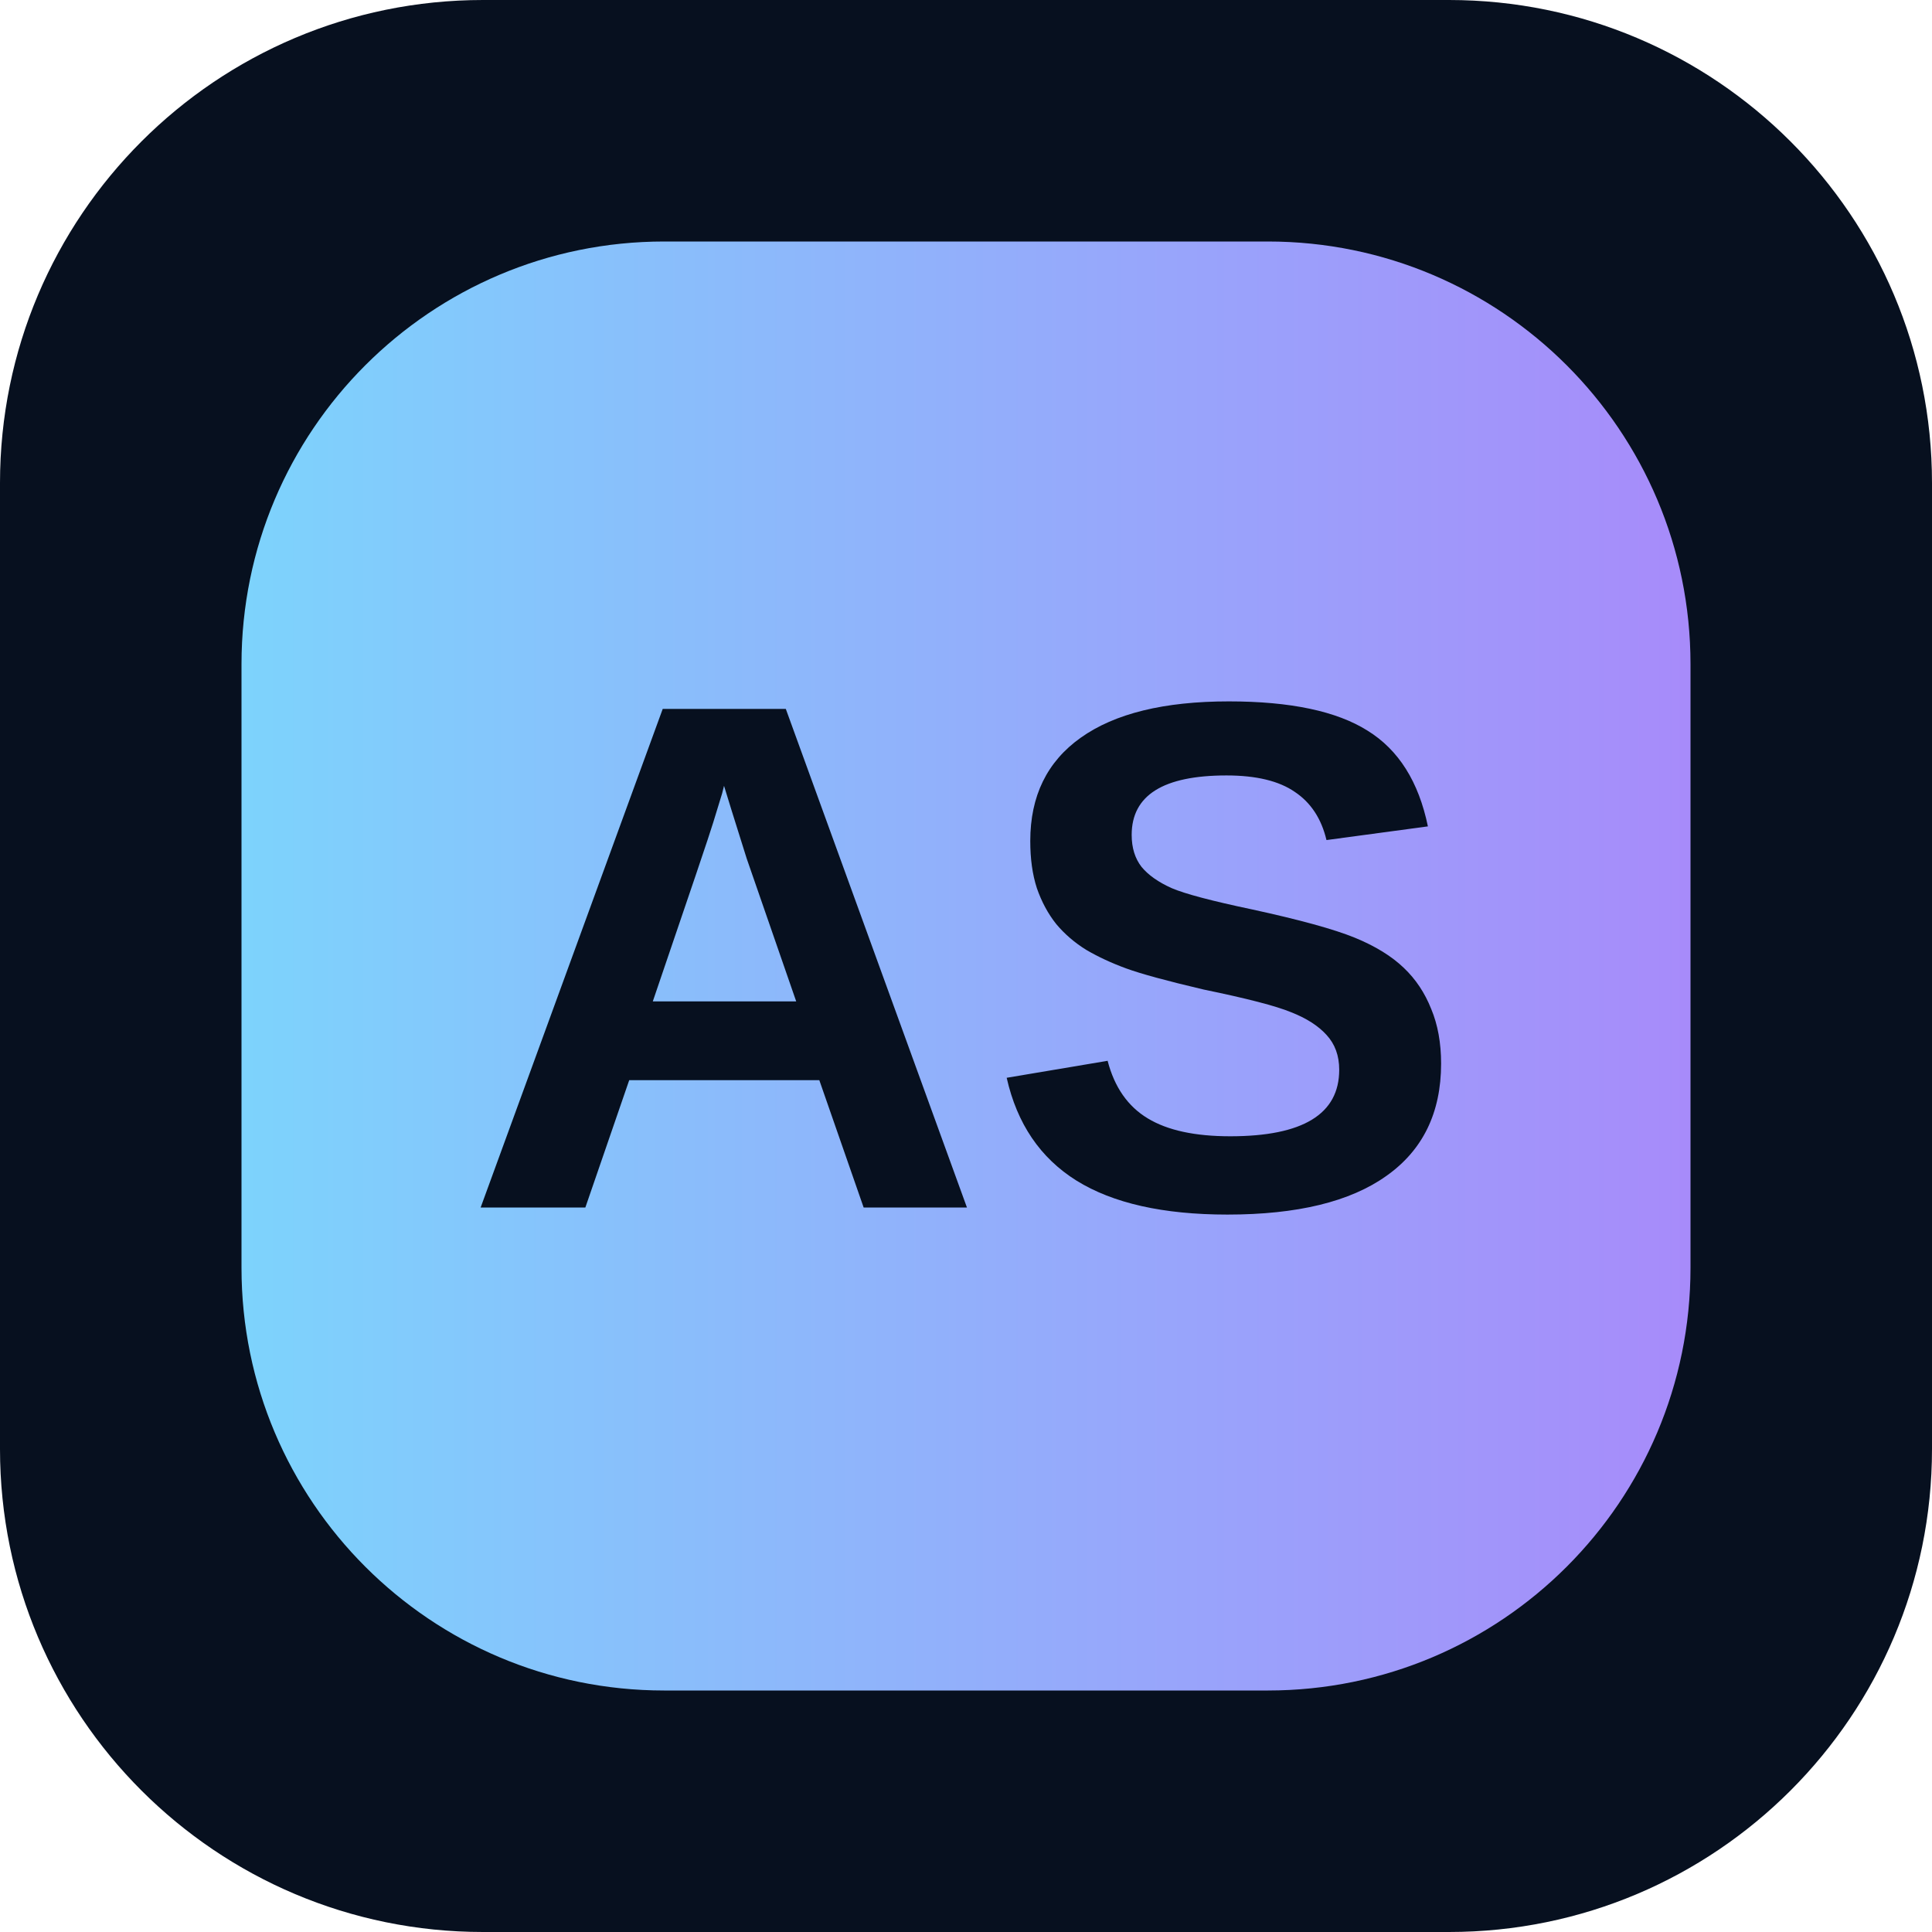
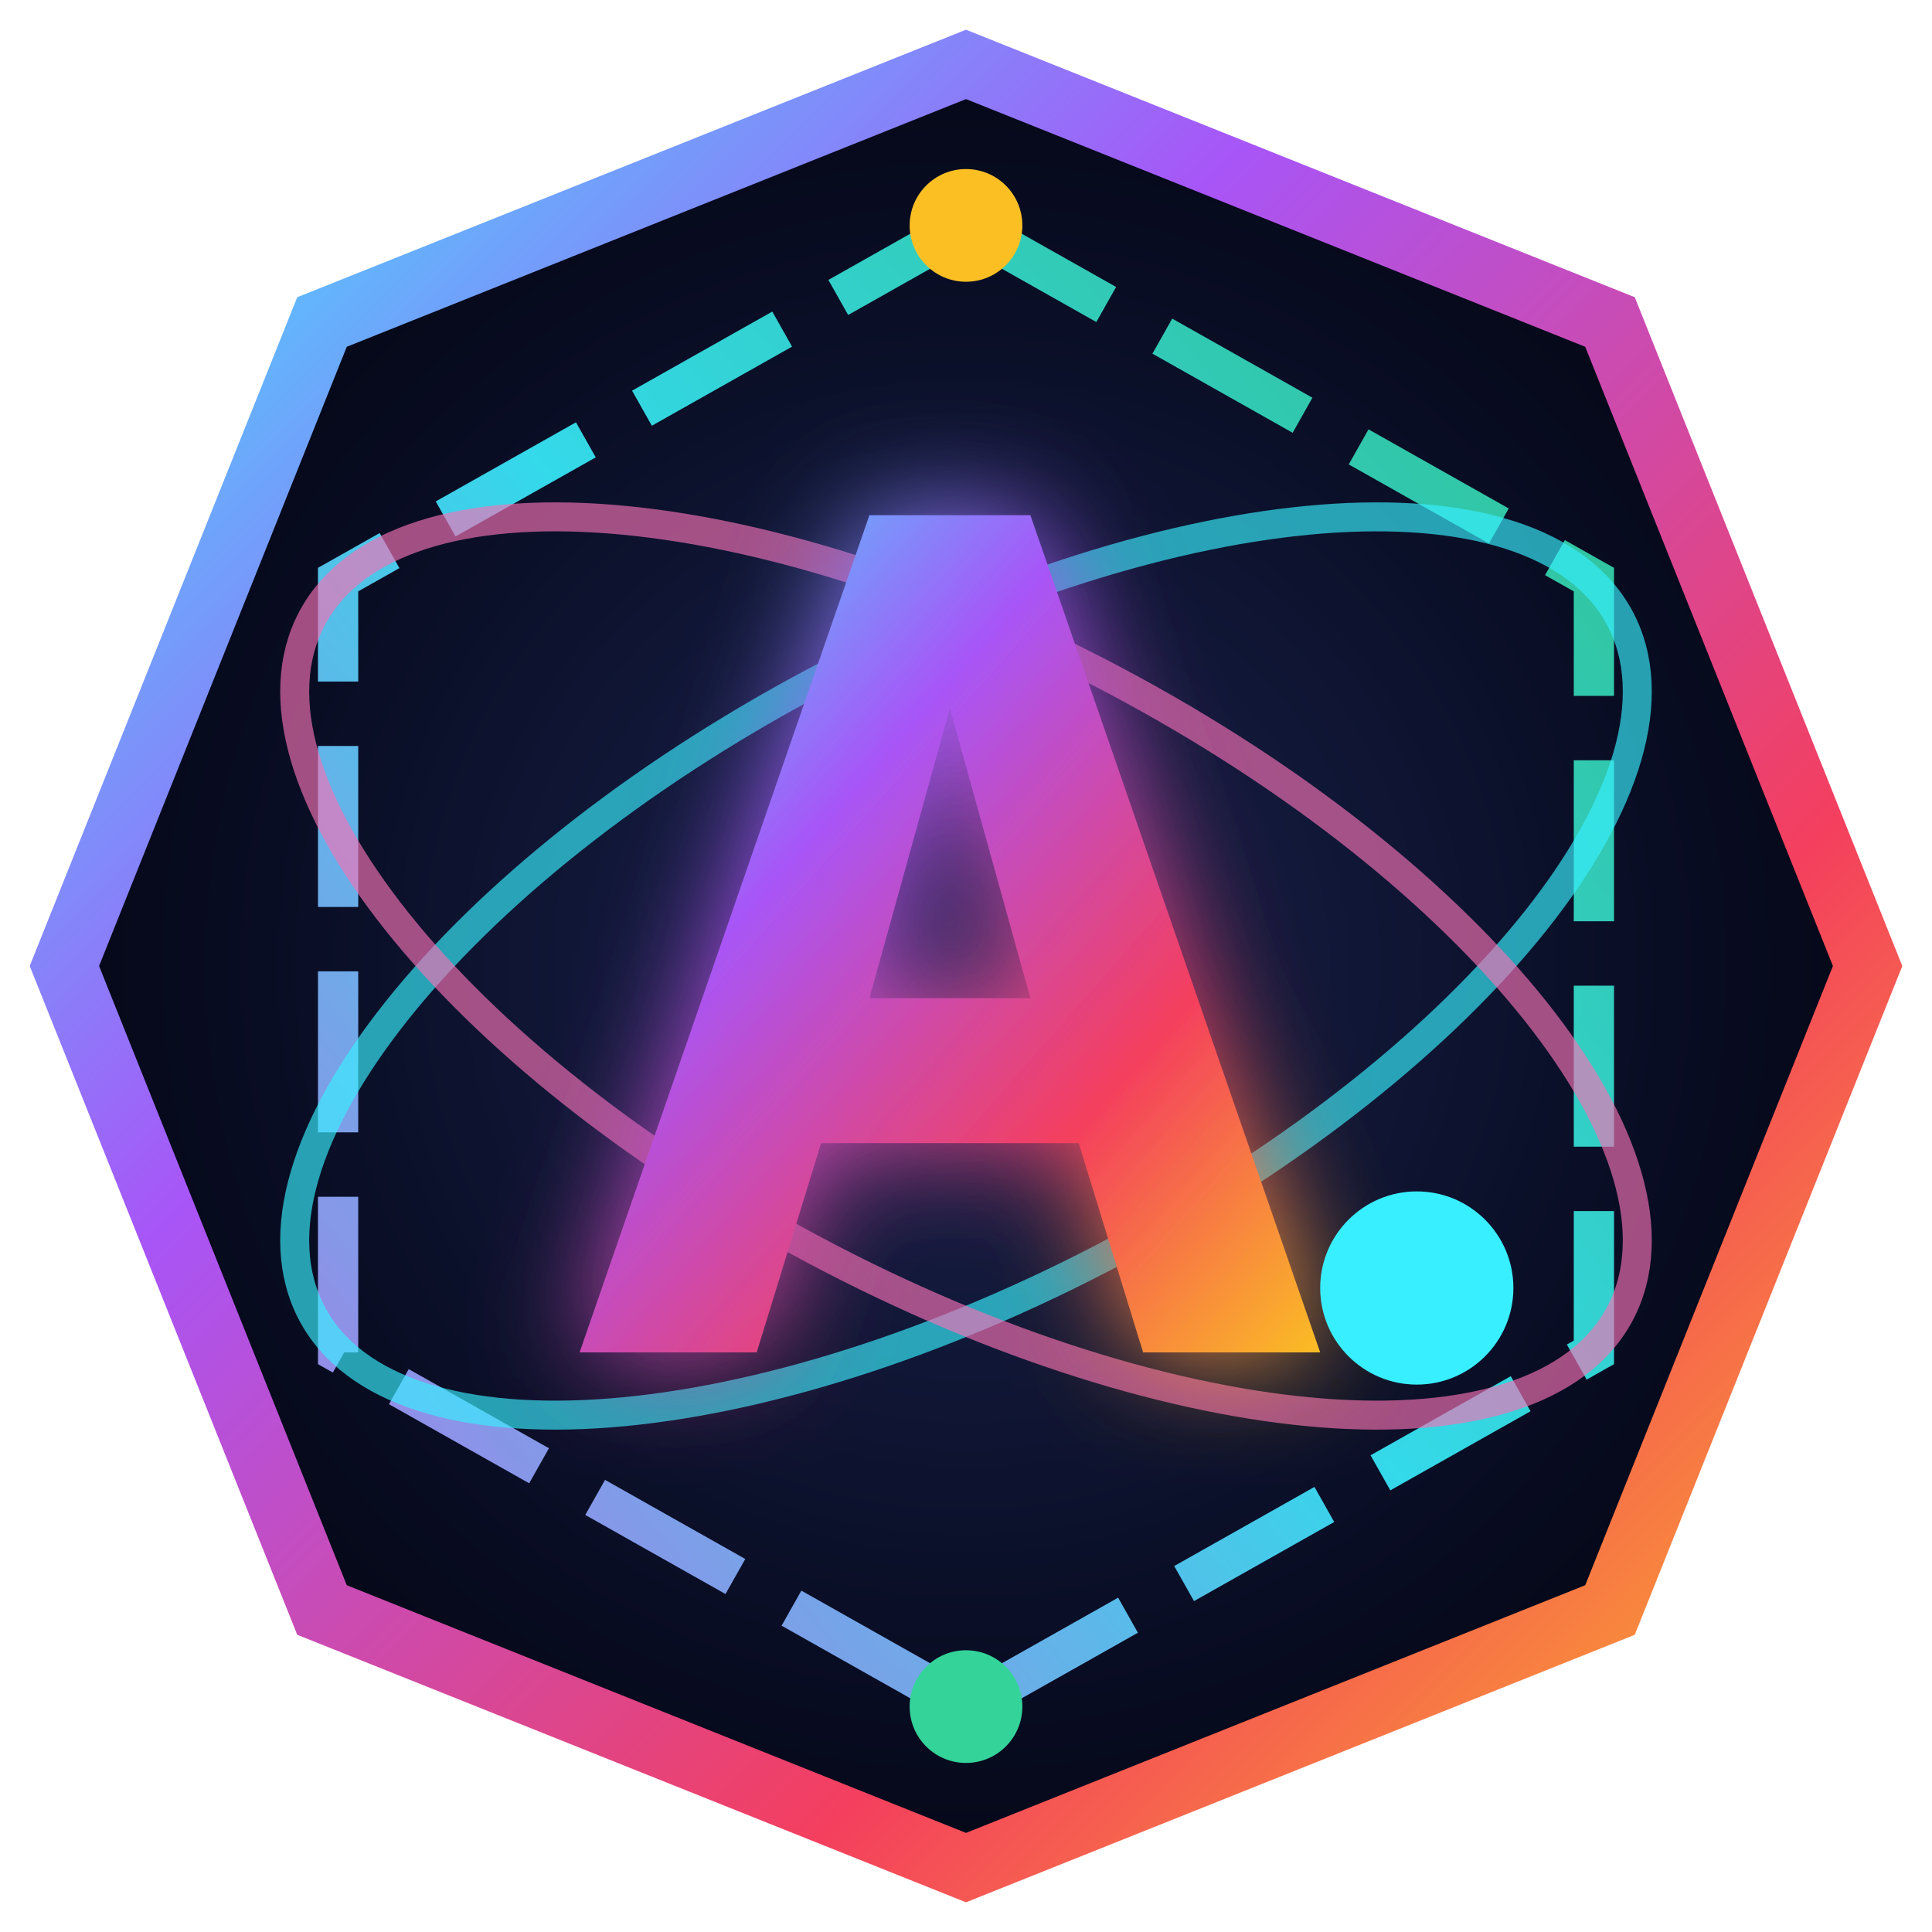
- <svg xmlns="http://www.w3.org/2000/svg" viewBox="0 0 64 64">
+ <svg xmlns="http://www.w3.org/2000/svg" viewBox="0 0 120 120" fill="none">
  <defs>
-     <linearGradient id="g" x1="0" x2="1">
-       <stop stop-color="#7dd3fc" />
-       <stop offset="1" stop-color="#a78bfa" />
+     <linearGradient id="argonGradA" x1="0%" y1="0%" x2="100%" y2="100%">
+       <stop offset="0%" stop-color="#38efff" />
+       <stop offset="35%" stop-color="#a855f7" />
+       <stop offset="70%" stop-color="#f43f5e" />
+       <stop offset="100%" stop-color="#fbbf24" />
    </linearGradient>
+     <linearGradient id="argonGradB" x1="100%" y1="0%" x2="0%" y2="100%">
+       <stop offset="0%" stop-color="#34d399" />
+       <stop offset="50%" stop-color="#38efff" />
+       <stop offset="100%" stop-color="#c084fc" />
+     </linearGradient>
+     <radialGradient id="argonCore" cx="50%" cy="50%" r="55%">
+       <stop offset="0%" stop-color="#19234d" />
+       <stop offset="70%" stop-color="#090d24" />
+       <stop offset="100%" stop-color="#040612" />
+     </radialGradient>
+     <filter id="argonGlow" x="-20%" y="-20%" width="140%" height="140%">
+       <feGaussianBlur stdDeviation="3.5" result="blur" />
+       <feComposite in="SourceGraphic" in2="blur" operator="over" />
+     </filter>
  </defs>
-   <rect width="64" height="64" rx="16" fill="#07101f" />
-   <rect x="8" y="8" width="48" height="48" rx="14" fill="url(#g)" />
-   <text x="32" y="40" text-anchor="middle" font-family="Arial, sans-serif" font-size="24" font-weight="700" fill="#07101f">AS</text>
+   <polygon points="60,4 100,20 116,60 100,100 60,116 20,100 4,60 20,20" fill="url(#argonCore)" stroke="url(#argonGradA)" stroke-width="4" />
+   <polygon points="60,14 99,36 99,84 60,106 21,84 21,36" fill="none" stroke="url(#argonGradB)" stroke-width="2.5" stroke-dasharray="10 4" opacity="0.9" />
+   <ellipse cx="60" cy="60" rx="46" ry="20" transform="rotate(-28 60 60)" stroke="#38efff" stroke-width="1.8" opacity="0.65" />
+   <ellipse cx="60" cy="60" rx="46" ry="20" transform="rotate(28 60 60)" stroke="#f472b6" stroke-width="1.8" opacity="0.65" />
+   <path d="M36 84 L54 32 L64 32 L82 84 L71 84 L67 71 L51 71 L47 84 Z M54 62 L64 62 L59 44 Z" fill="url(#argonGradA)" filter="url(#argonGlow)" />
+   <circle cx="88" cy="80" r="6" fill="#38efff" />
+   <circle cx="60" cy="14" r="3.5" fill="#fbbf24" />
+   <circle cx="60" cy="106" r="3.5" fill="#34d399" />
</svg>
